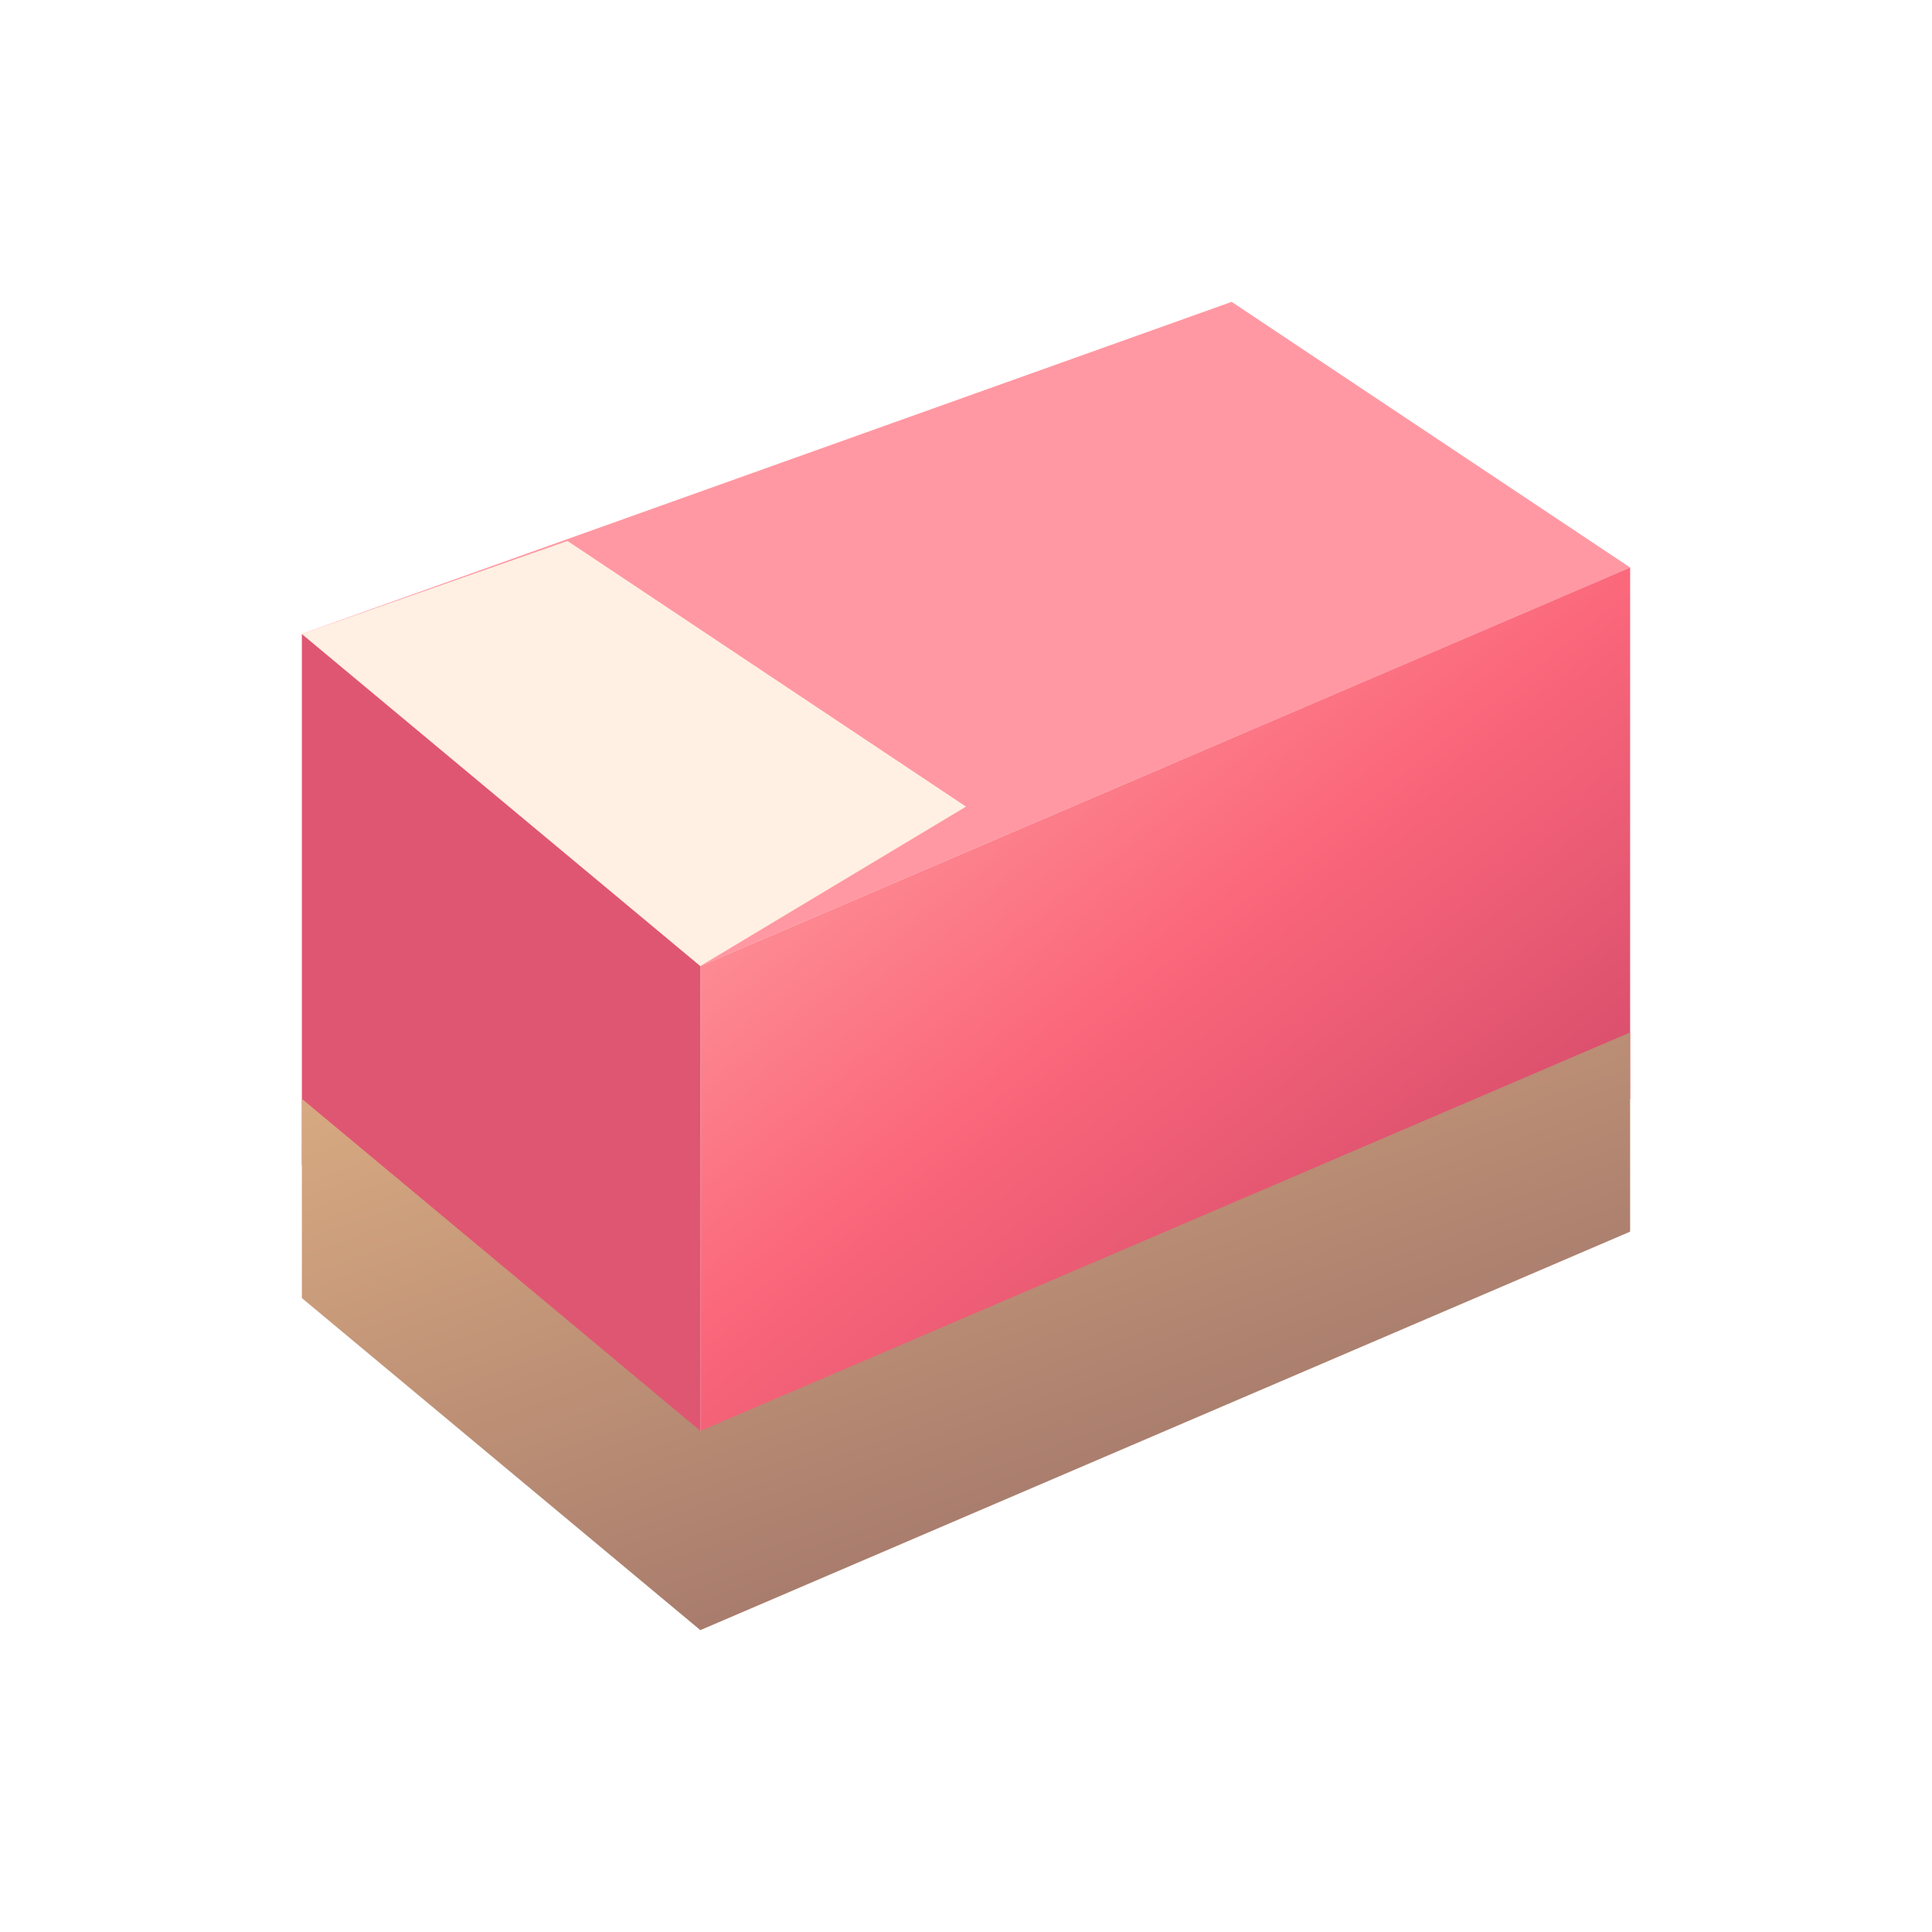
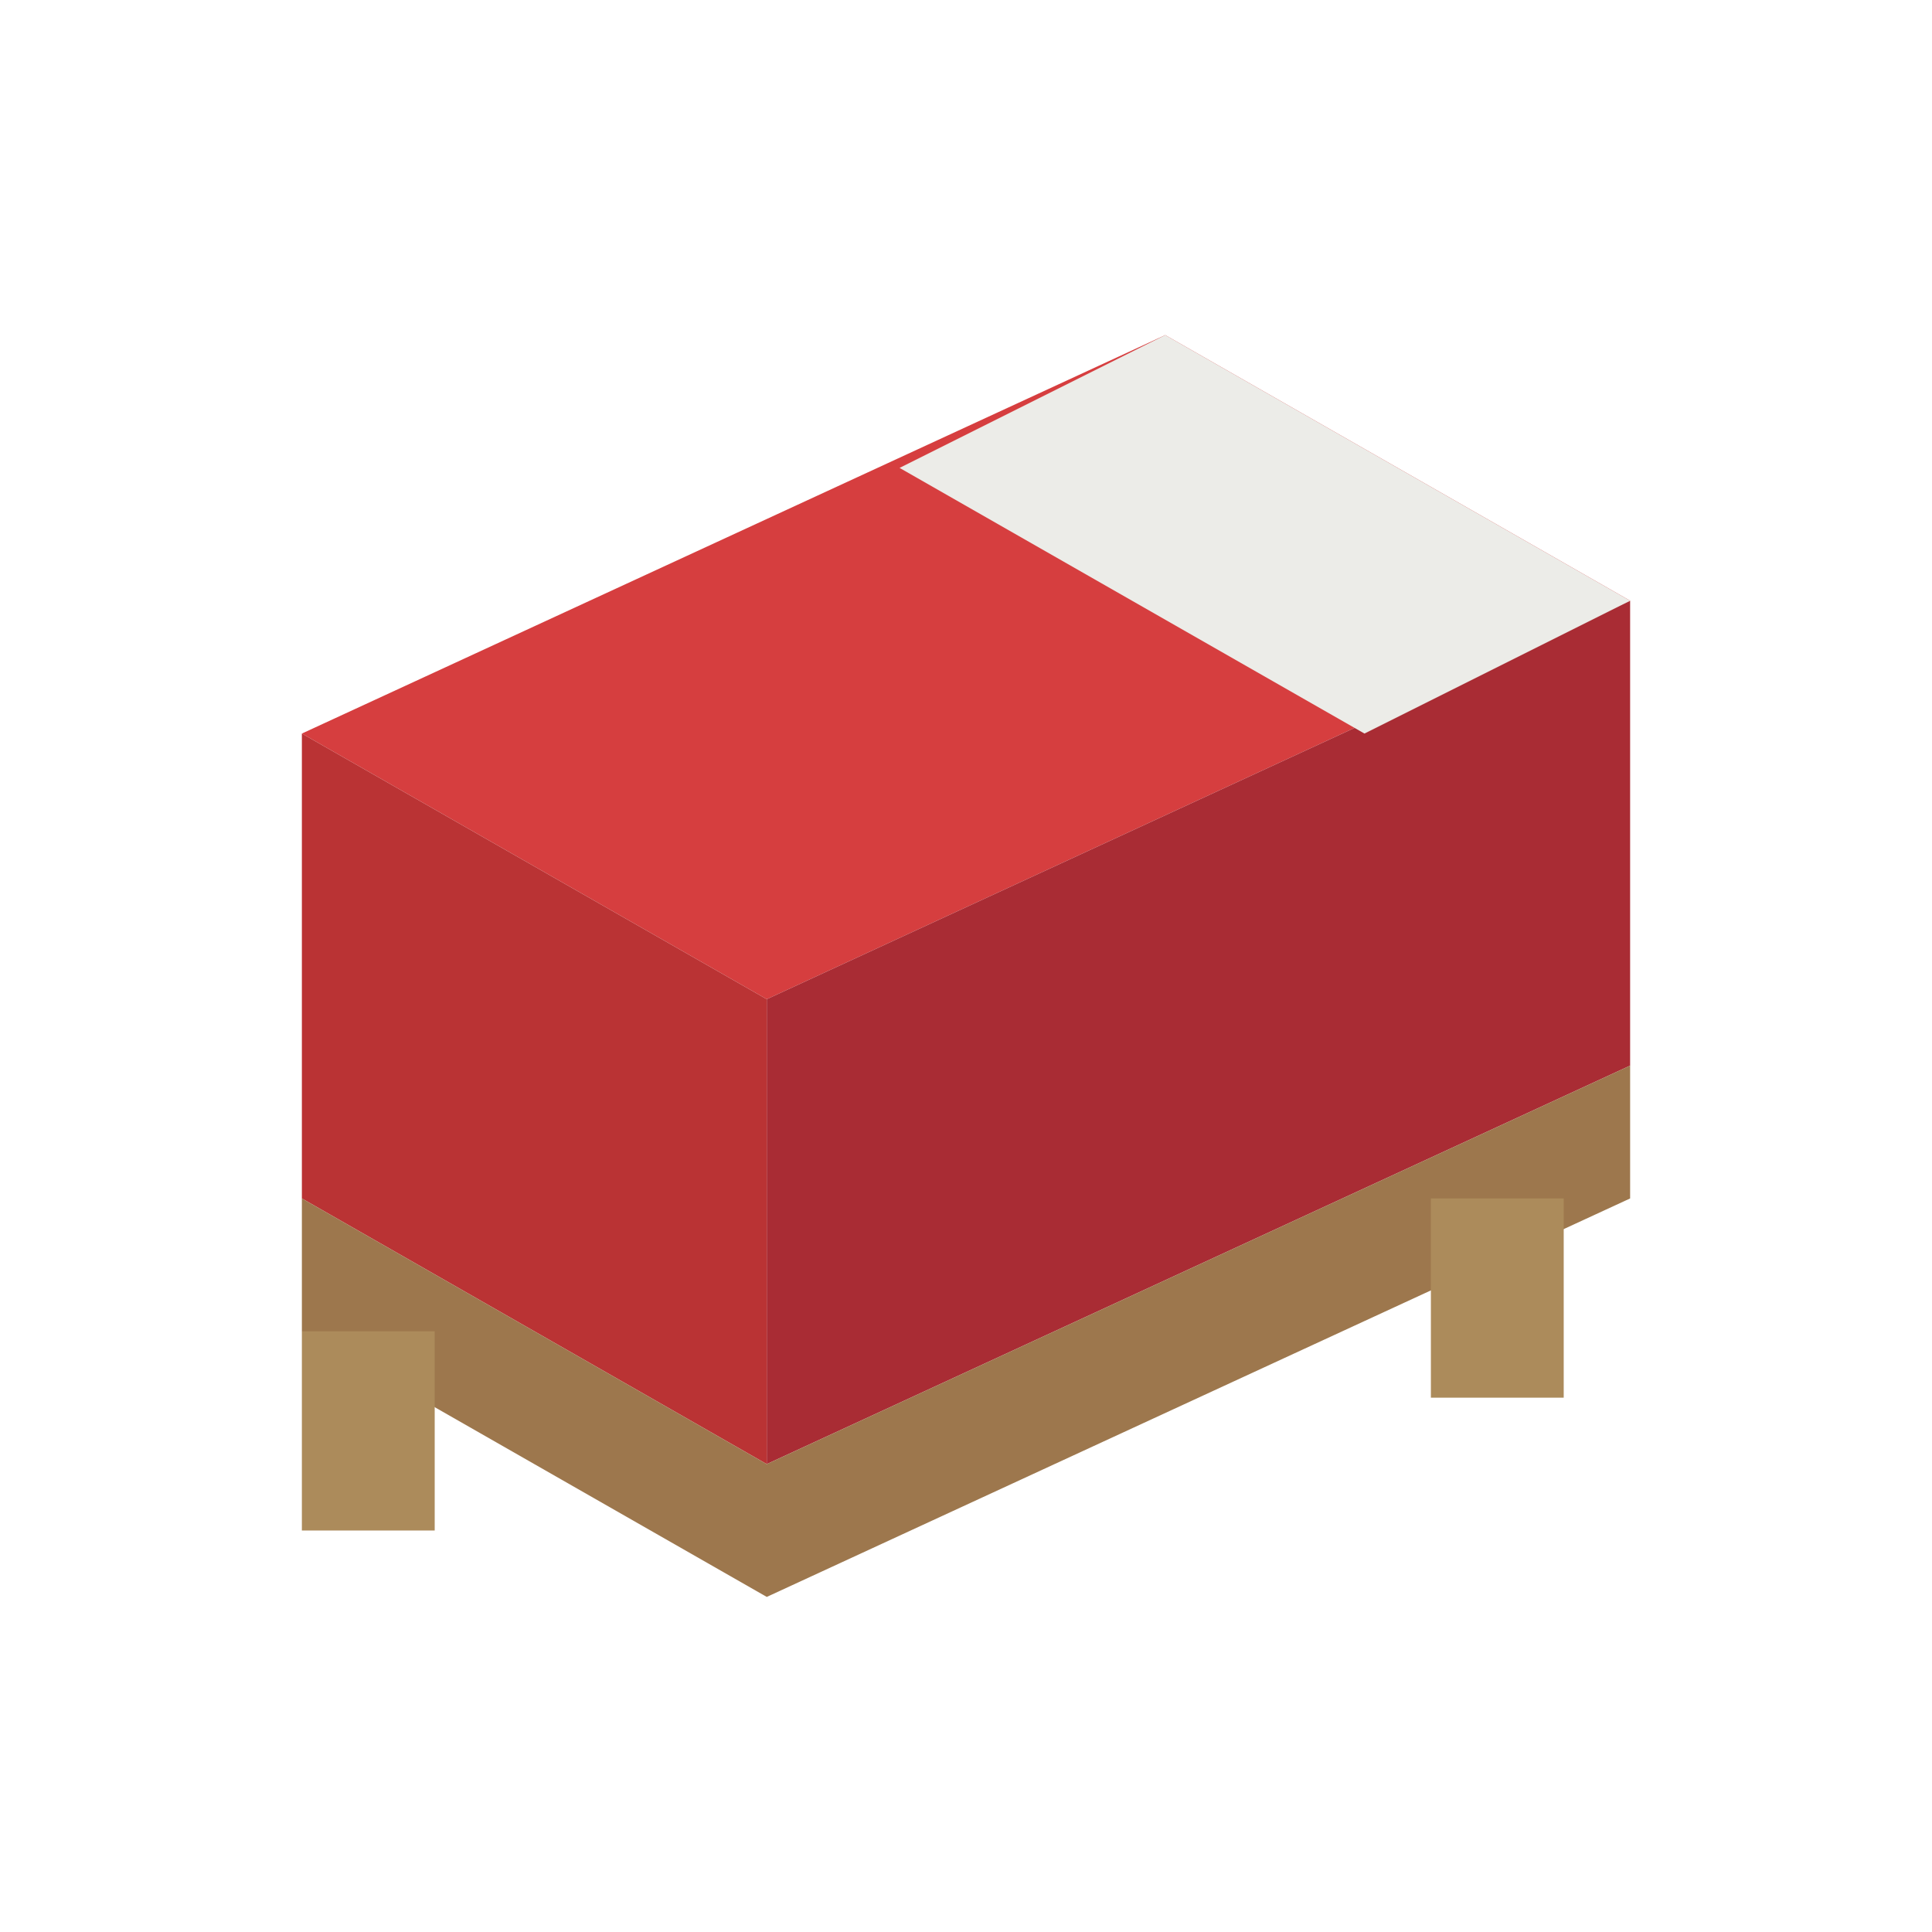
<svg xmlns="http://www.w3.org/2000/svg" viewBox="0 0 32 32">
-   <defs>
-     <linearGradient id="cyan" x2=".8" y2="1">
-       <stop stop-color="#c8ffff" />
-       <stop offset=".5" stop-color="#63e6e0" />
-       <stop offset="1" stop-color="#3398af" />
-     </linearGradient>
-     <linearGradient id="silver" x2=".8" y2="1">
-       <stop stop-color="#f0efff" />
-       <stop offset=".5" stop-color="#b9b6d7" />
-       <stop offset="1" stop-color="#77769c" />
-     </linearGradient>
-     <linearGradient id="gold" x2=".8" y2="1">
-       <stop stop-color="#fff1a0" />
-       <stop offset=".5" stop-color="#ffd85d" />
-       <stop offset="1" stop-color="#ce8c31" />
-     </linearGradient>
-     <linearGradient id="violet" x2=".8" y2="1">
-       <stop stop-color="#ecc5ff" />
-       <stop offset=".5" stop-color="#b58ae8" />
-       <stop offset="1" stop-color="#8054be" />
-     </linearGradient>
-     <linearGradient id="green" x2=".8" y2="1">
-       <stop stop-color="#bff79c" />
-       <stop offset=".5" stop-color="#6bd88f" />
-       <stop offset="1" stop-color="#369c7a" />
-     </linearGradient>
-     <linearGradient id="red" x2=".8" y2="1">
-       <stop stop-color="#ffb2ad" />
-       <stop offset=".5" stop-color="#fb677b" />
-       <stop offset="1" stop-color="#c54064" />
-     </linearGradient>
-     <linearGradient id="wood" x2=".8" y2="1">
-       <stop stop-color="#dcae83" />
-       <stop offset="1" stop-color="#986c66" />
-     </linearGradient>
-   </defs>
-   <g transform="translate(2.8 0.6) scale(1.1)">
-     <path d="m2 9 14-5 6 4-14 6Z" fill="#ff98a2" />
-     <path d="m8 14 14-6v8L8 22Z" fill="url(#red)" />
-     <path d="m2 9 6 5v8l-6-5Z" fill="#df5672" />
-     <path d="m2 9 4-1.4 6 4-4 2.4Z" fill="#fff0e3" />
-     <path d="m2 16 6 5 14-6v3L8 24l-6-5Z" fill="url(#wood)" />
+   <g transform="translate(2.8 1.15) scale(1.1)">
+     <path d="m2 10 13-6 7 4-13 6Z" fill="#d63e3f" />
+     <path d="m9 14 13-6v7L9 21Z" fill="#a92c34" />
+     <path d="m2 10 7 4v7l-7-4Z" fill="#ba3334" />
+     <path d="m15 4 7 4-4 2-7-4Z" fill="#ecece8" />
+     <path d="m2 17 7 4 13-6v2L9 23l-7-4Z" fill="#9d774d" />
+     <path d="M3 19v3m17-5v3" stroke="#ac8b5b" stroke-width="2" />
  </g>
</svg>
